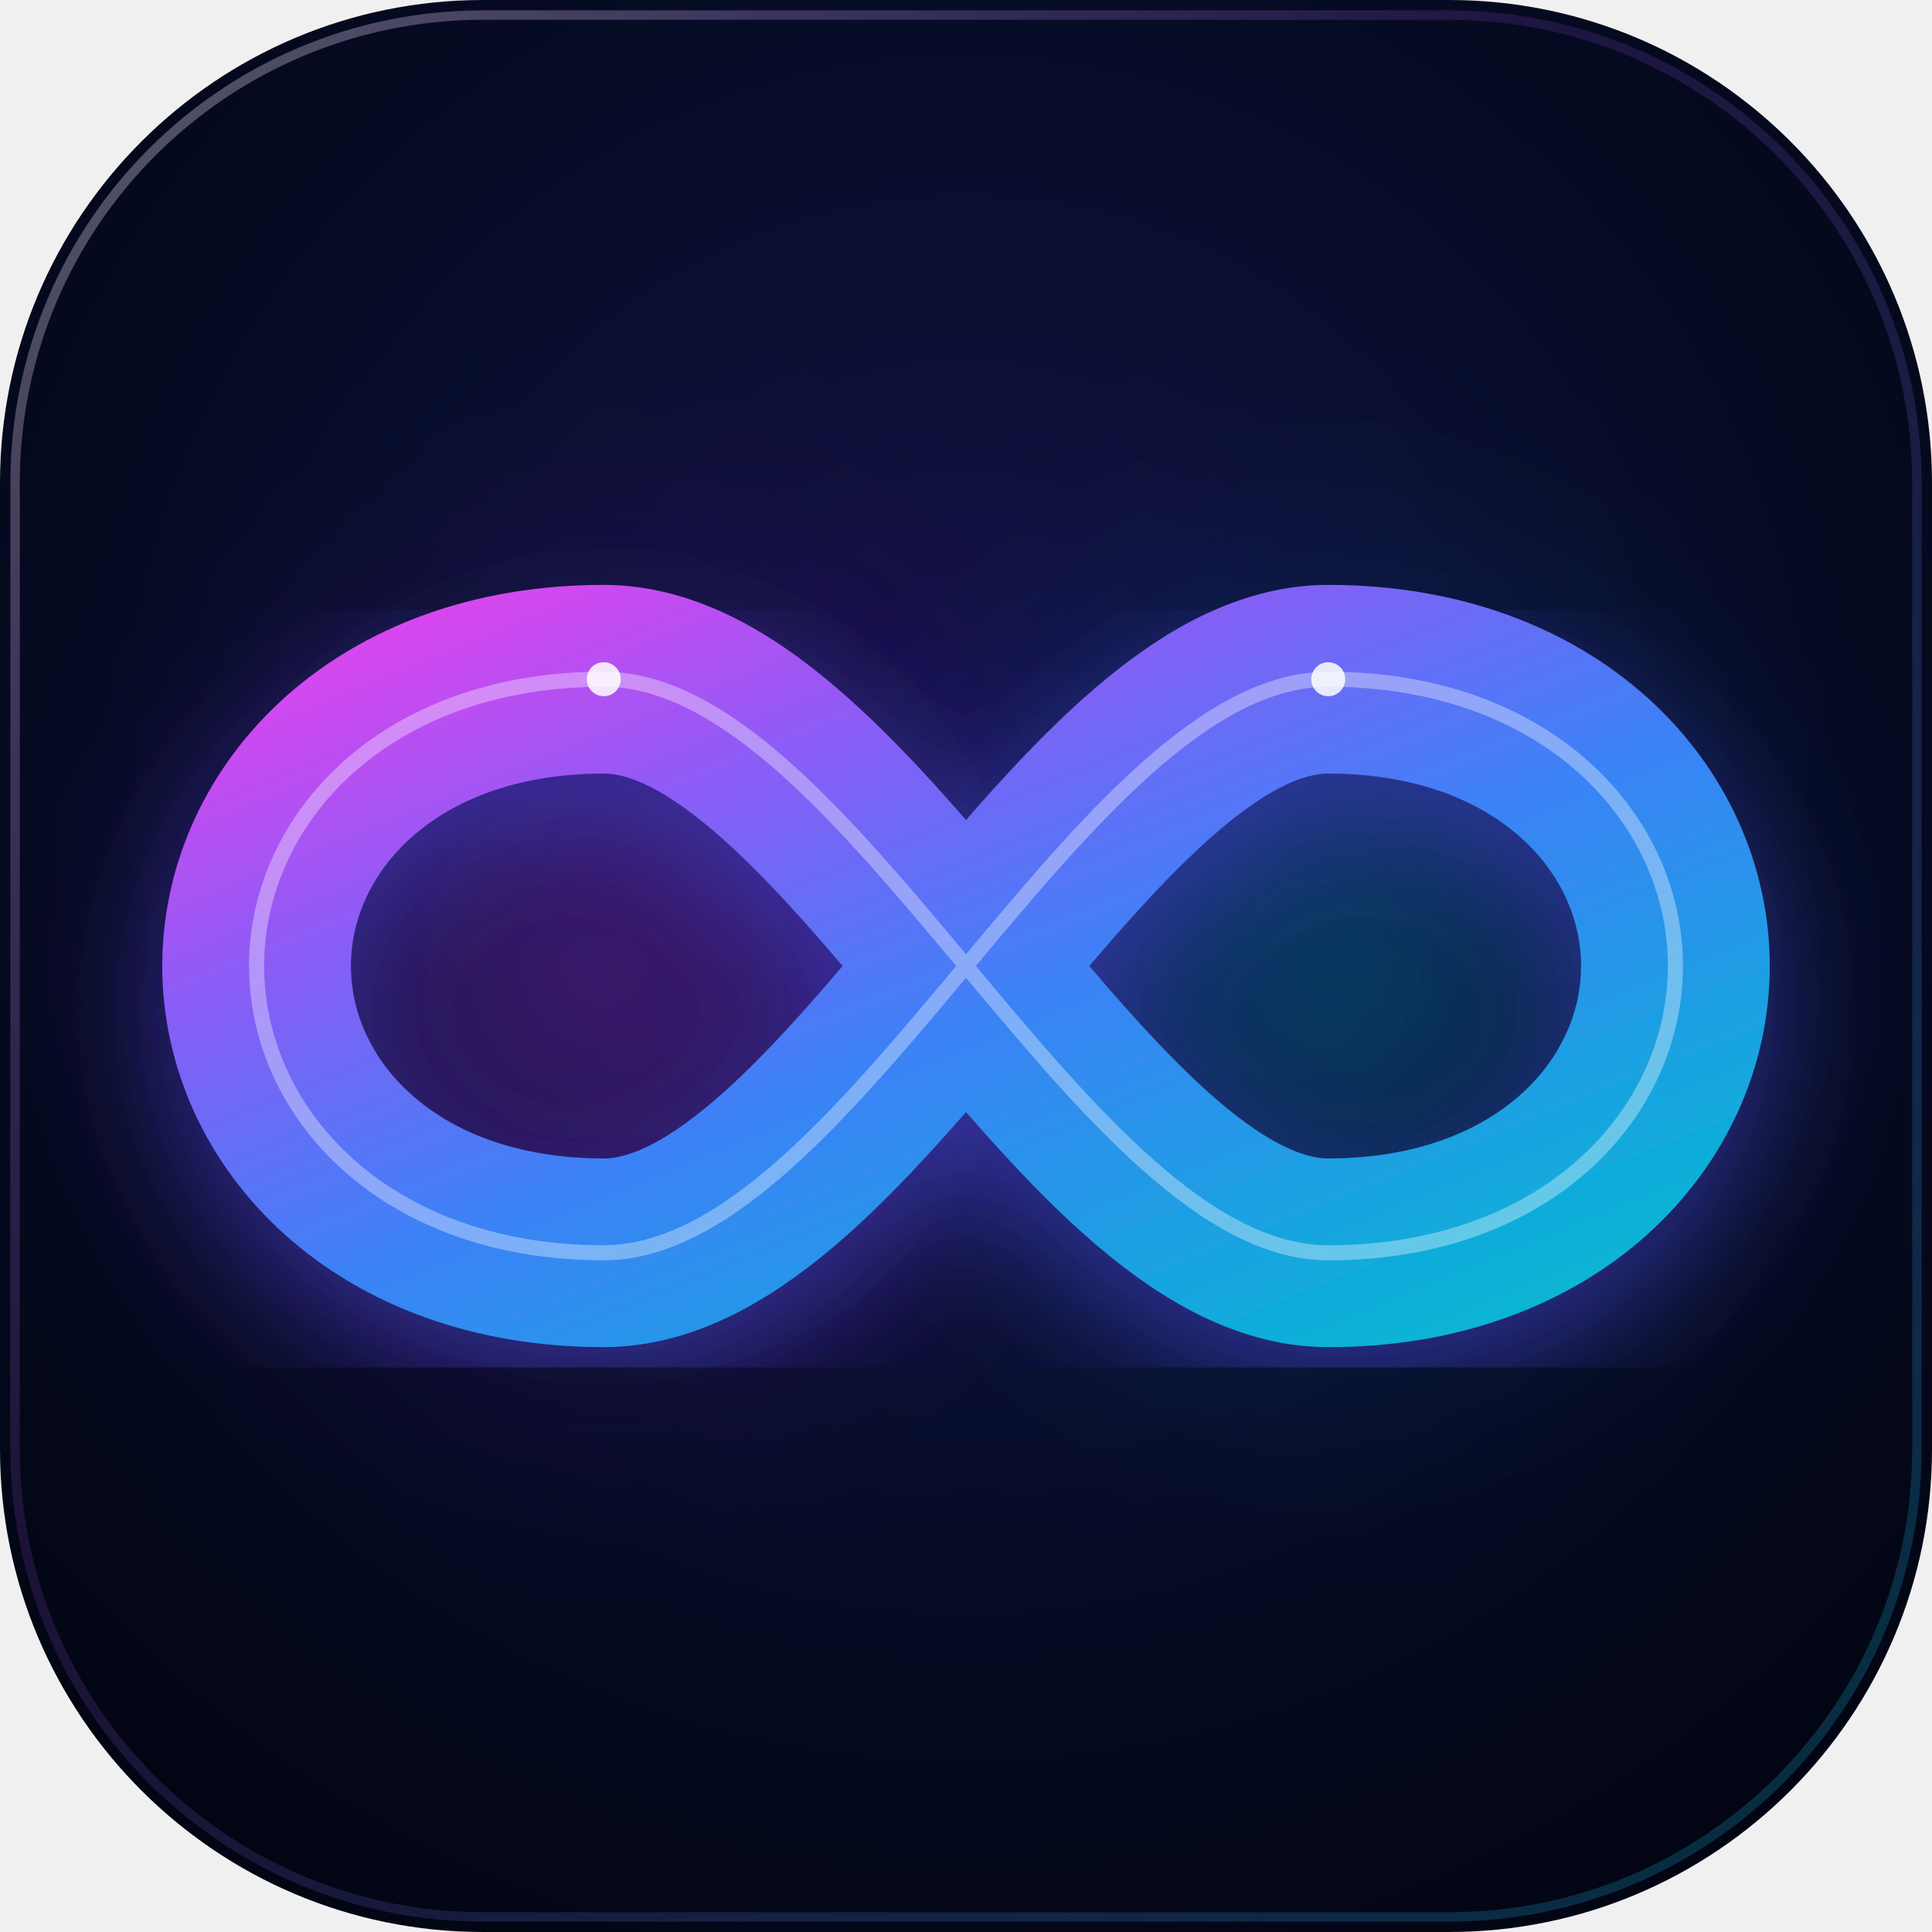
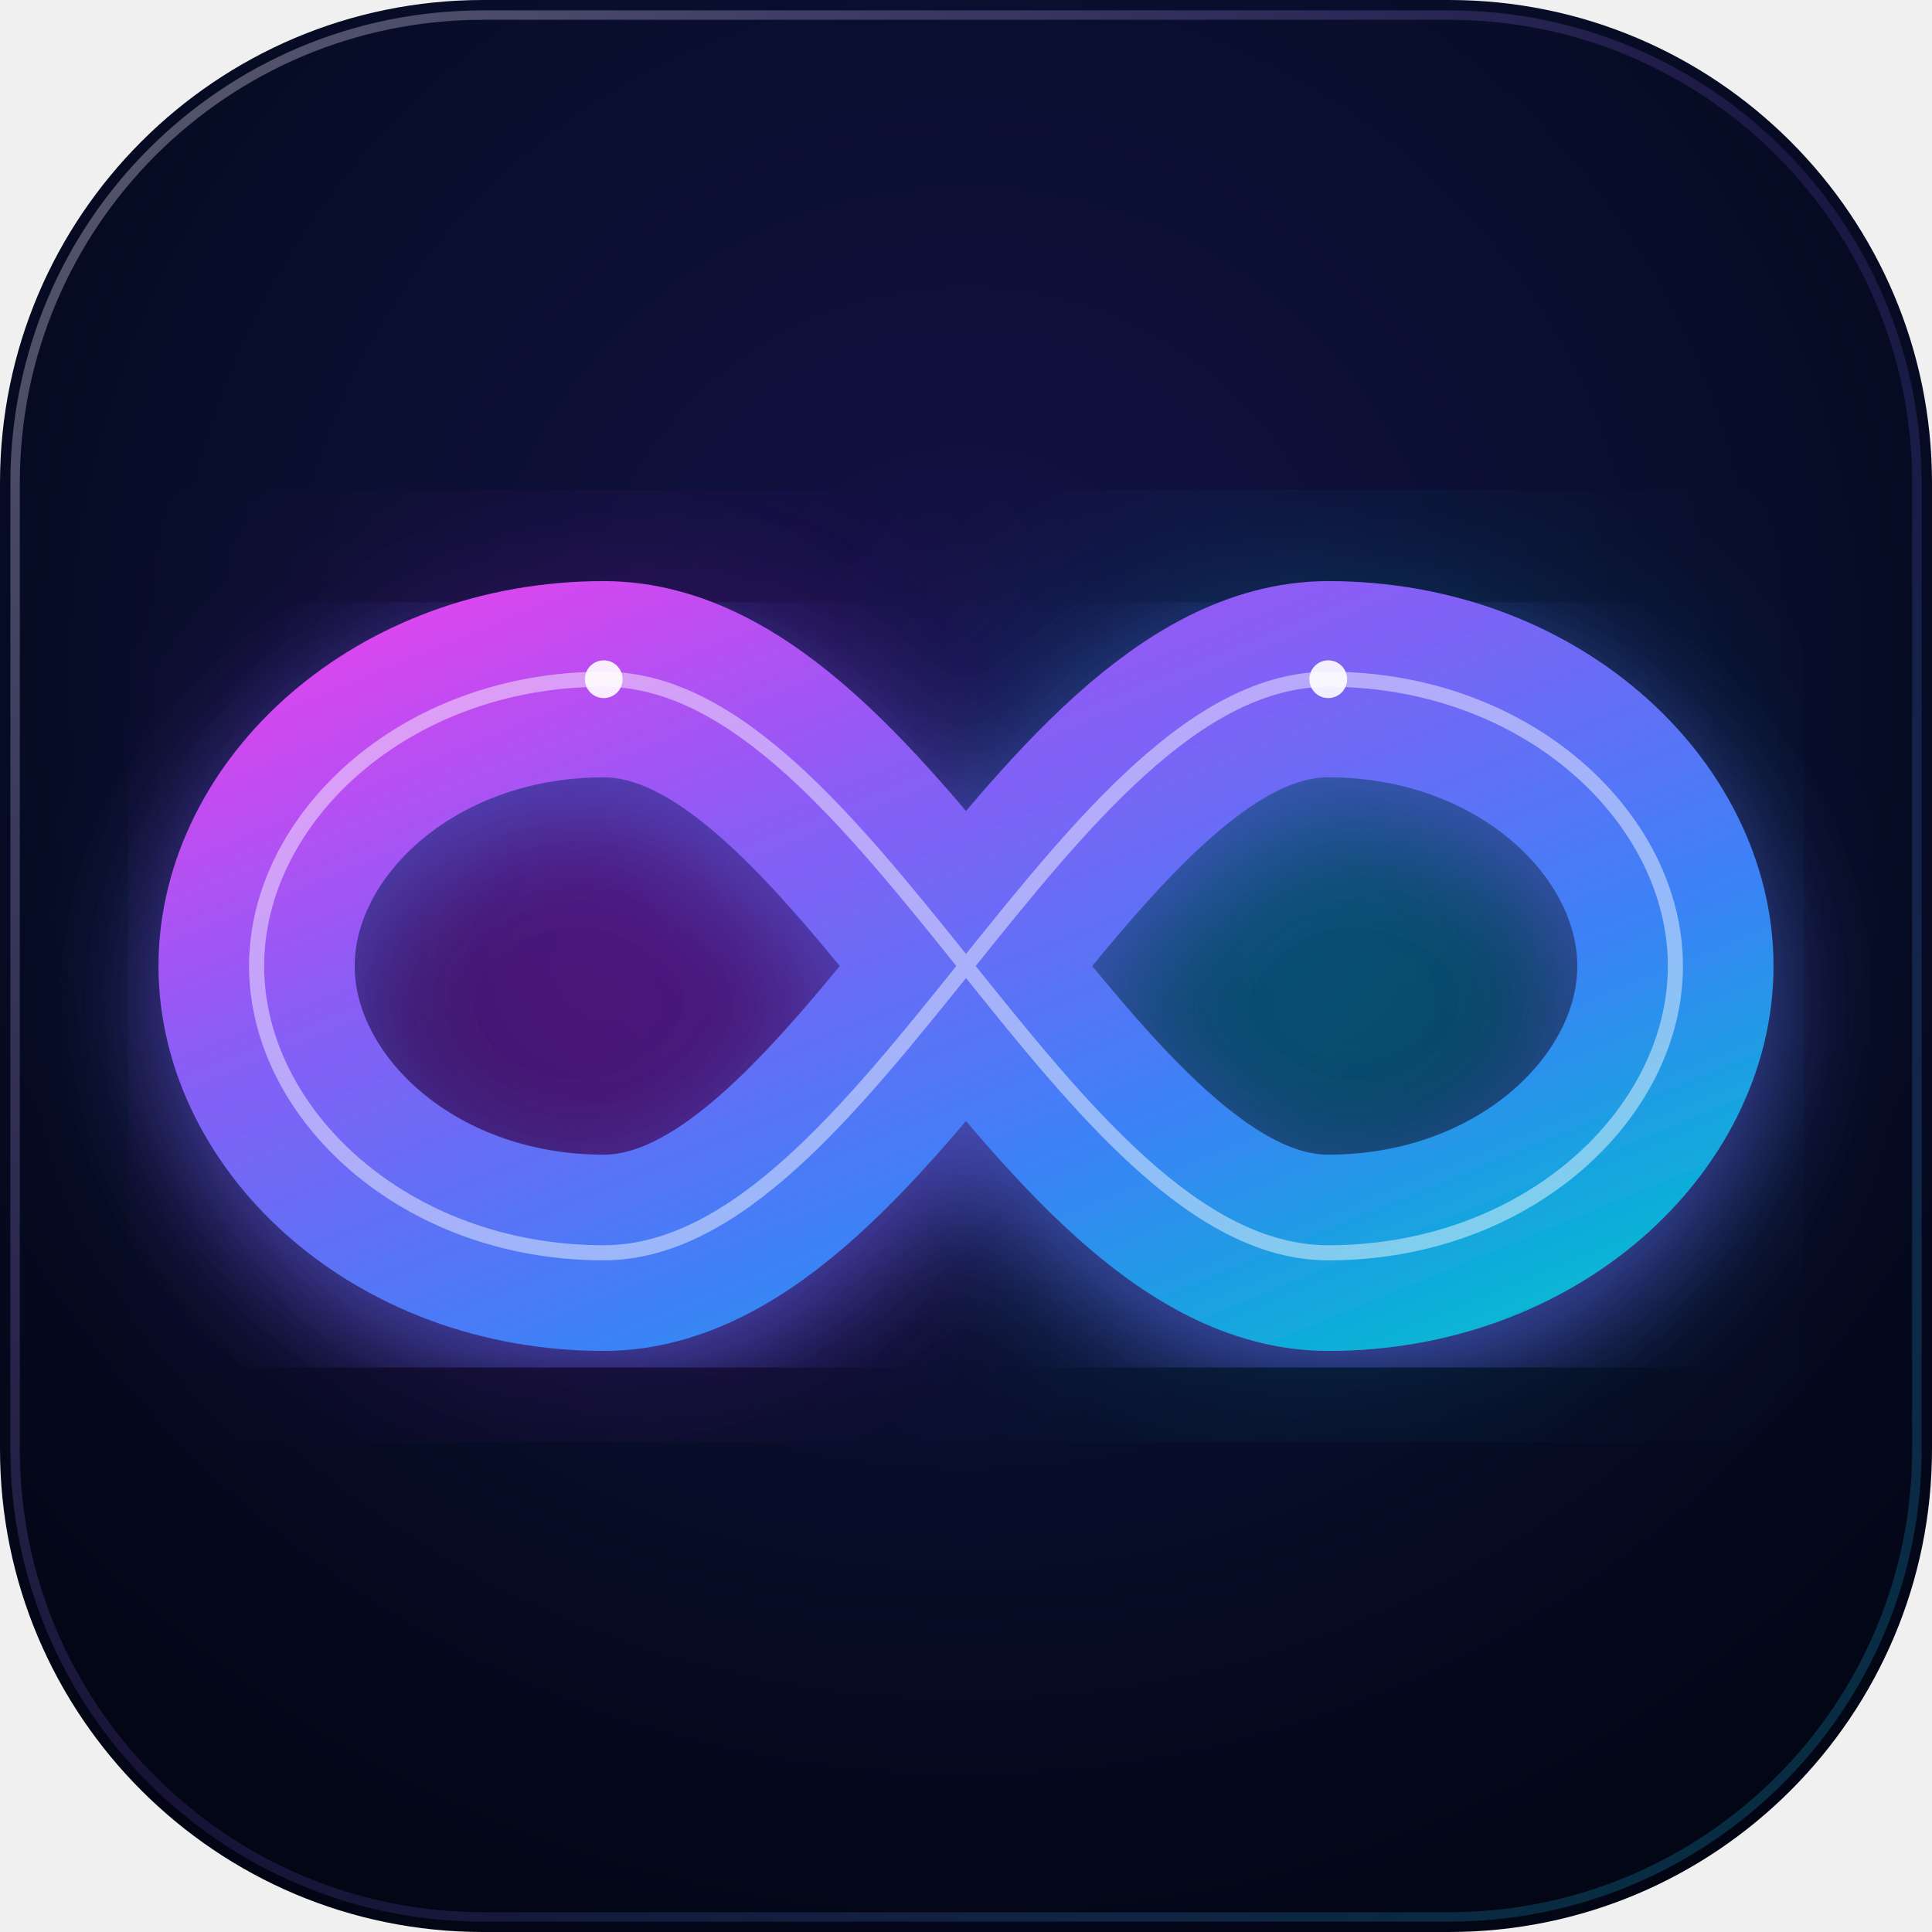
<svg xmlns="http://www.w3.org/2000/svg" viewBox="0 0 512 512" width="512" height="512">
  <defs>
-     <radialGradient id="deepCanvas" cx="50%" cy="40%" r="75%">
+     <radialGradient id="deepCanvas" cx="50%" cy="35%" r="80%">
      <stop offset="0%" stop-color="#141147" />
-       <stop offset="45%" stop-color="#080e2b" />
+       <stop offset="50%" stop-color="#080e2b" />
      <stop offset="100%" stop-color="#01030d" />
    </radialGradient>
    <linearGradient id="neonRibbon" x1="0%" y1="0%" x2="100%" y2="100%">
      <stop offset="0%" stop-color="#d946ef" />
-       <stop offset="25%" stop-color="#8b5cf6" />
-       <stop offset="55%" stop-color="#3b82f6" />
+       <stop offset="30%" stop-color="#8b5cf6" />
+       <stop offset="70%" stop-color="#3b82f6" />
      <stop offset="100%" stop-color="#06b6d4" />
    </linearGradient>
    <linearGradient id="glassRim" x1="0%" y1="0%" x2="100%" y2="100%">
      <stop offset="0%" stop-color="#ffffff" stop-opacity="0.35" />
-       <stop offset="40%" stop-color="#a855f7" stop-opacity="0.15" />
+       <stop offset="50%" stop-color="#8b5cf6" stop-opacity="0.15" />
      <stop offset="100%" stop-color="#06b6d4" stop-opacity="0.25" />
    </linearGradient>
-     <radialGradient id="purpleGlow">
-       <stop offset="0%" stop-color="#c026ff" stop-opacity="0.35" />
-       <stop offset="100%" stop-color="#7c3aed" stop-opacity="0" />
-     </radialGradient>
-     <radialGradient id="cyanGlow">
-       <stop offset="0%" stop-color="#00e5ff" stop-opacity="0.30" />
-       <stop offset="100%" stop-color="#2563eb" stop-opacity="0" />
-     </radialGradient>
-     <filter id="softGlow" x="-20%" y="-20%" width="140%" height="140%">
-       <feDropShadow dx="0" dy="12" stdDeviation="16" flood-color="#4f46e5" flood-opacity="0.5" />
+     <filter id="softBlur" x="-20%" y="-20%" width="140%" height="140%">
+       <feGaussianBlur stdDeviation="35" />
+     </filter>
+     <filter id="glowEffect" x="-20%" y="-20%" width="140%" height="140%">
+       <feDropShadow dx="0" dy="10" stdDeviation="15" flood-color="#6366f1" flood-opacity="0.6" />
    </filter>
  </defs>
  <rect width="512" height="512" rx="128" fill="url(#deepCanvas)" />
  <rect width="504" height="504" x="4" y="4" rx="124" fill="none" stroke="url(#glassRim)" stroke-width="2.5" />
-   <circle cx="160" cy="256" r="130" fill="url(#purpleGlow)" filter="blur(30px)" />
-   <circle cx="352" cy="256" r="130" fill="url(#cyanGlow)" filter="blur(30px)" />
-   <g filter="url(#softGlow)">
-     <path d="M 160,180               C 225,180 287,332 352,332               C 410,332 444,295 444,256               C 444,217 410,180 352,180               C 287,180 225,332 160,332               C 102,332 68,295 68,256               C 68,217 102,180 160,180 Z" fill="none" stroke="url(#neonRibbon)" stroke-width="50" stroke-linecap="round" stroke-linejoin="round" />
-     <path d="M 160,180               C 225,180 287,332 352,332               C 410,332 444,295 444,256               C 444,217 410,180 352,180               C 287,180 225,332 160,332               C 102,332 68,295 68,256               C 68,217 102,180 160,180 Z" fill="none" stroke="#ffffff" stroke-width="4" stroke-linecap="round" stroke-linejoin="round" opacity="0.35" />
+   <circle cx="160" cy="256" r="90" fill="#c026ff" opacity="0.35" filter="url(#softBlur)" />
+   <circle cx="352" cy="256" r="90" fill="#00e5ff" opacity="0.30" filter="url(#softBlur)" />
+   <g filter="url(#glowEffect)">
+     <path d="M 160 180 C 230 180 282 332 352 332 C 405 332 444 295 444 256 C 444 217 405 180 352 180 C 282 180 230 332 160 332 C 107 332 68 295 68 256 C 68 217 107 180 160 180 Z" fill="none" stroke="url(#neonRibbon)" stroke-width="52" stroke-linecap="round" stroke-linejoin="round" />
+     <path d="M 160 180 C 230 180 282 332 352 332 C 405 332 444 295 444 256 C 444 217 405 180 352 180 C 282 180 230 332 160 332 C 107 332 68 295 68 256 C 68 217 107 180 160 180 Z" fill="none" stroke="#ffffff" stroke-width="4" stroke-linecap="round" stroke-linejoin="round" opacity="0.45" />
  </g>
-   <circle cx="160" cy="180" r="4.5" fill="#ffffff" opacity="0.85" />
-   <circle cx="352" cy="180" r="4.5" fill="#ffffff" opacity="0.85" />
+   <circle cx="160" cy="180" r="5" fill="#ffffff" opacity="0.9" />
+   <circle cx="352" cy="180" r="5" fill="#ffffff" opacity="0.9" />
</svg>
